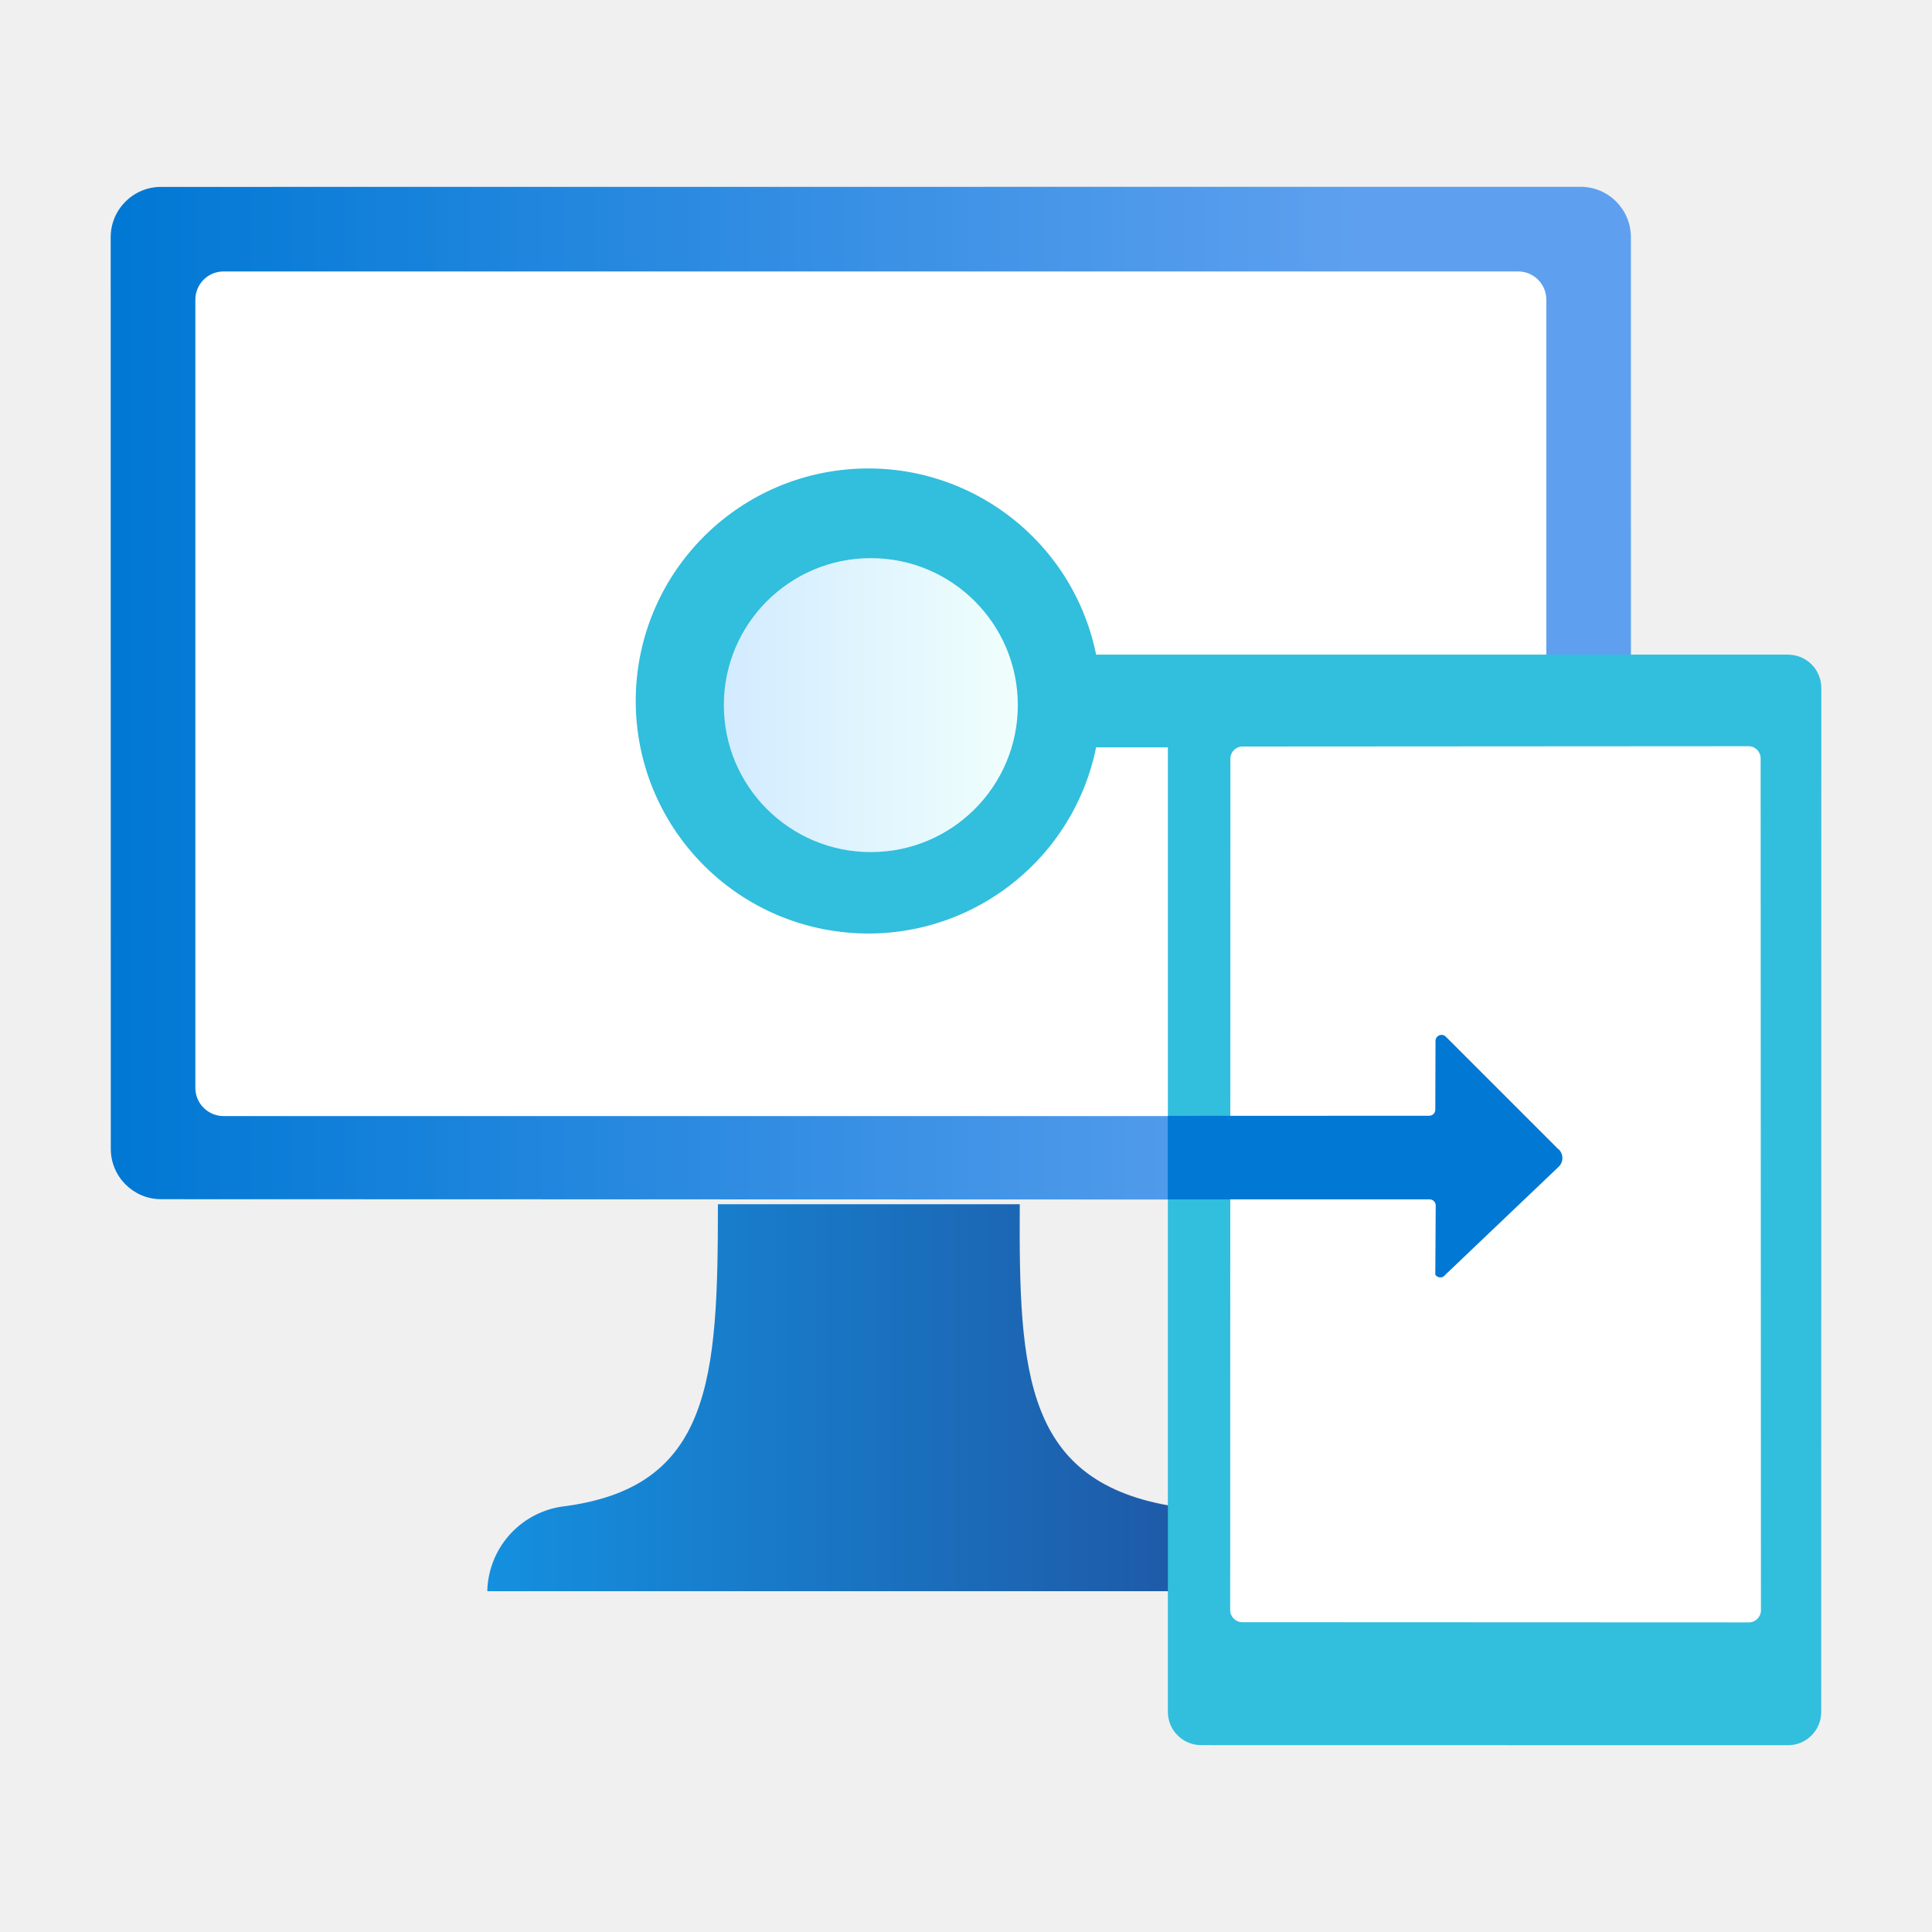
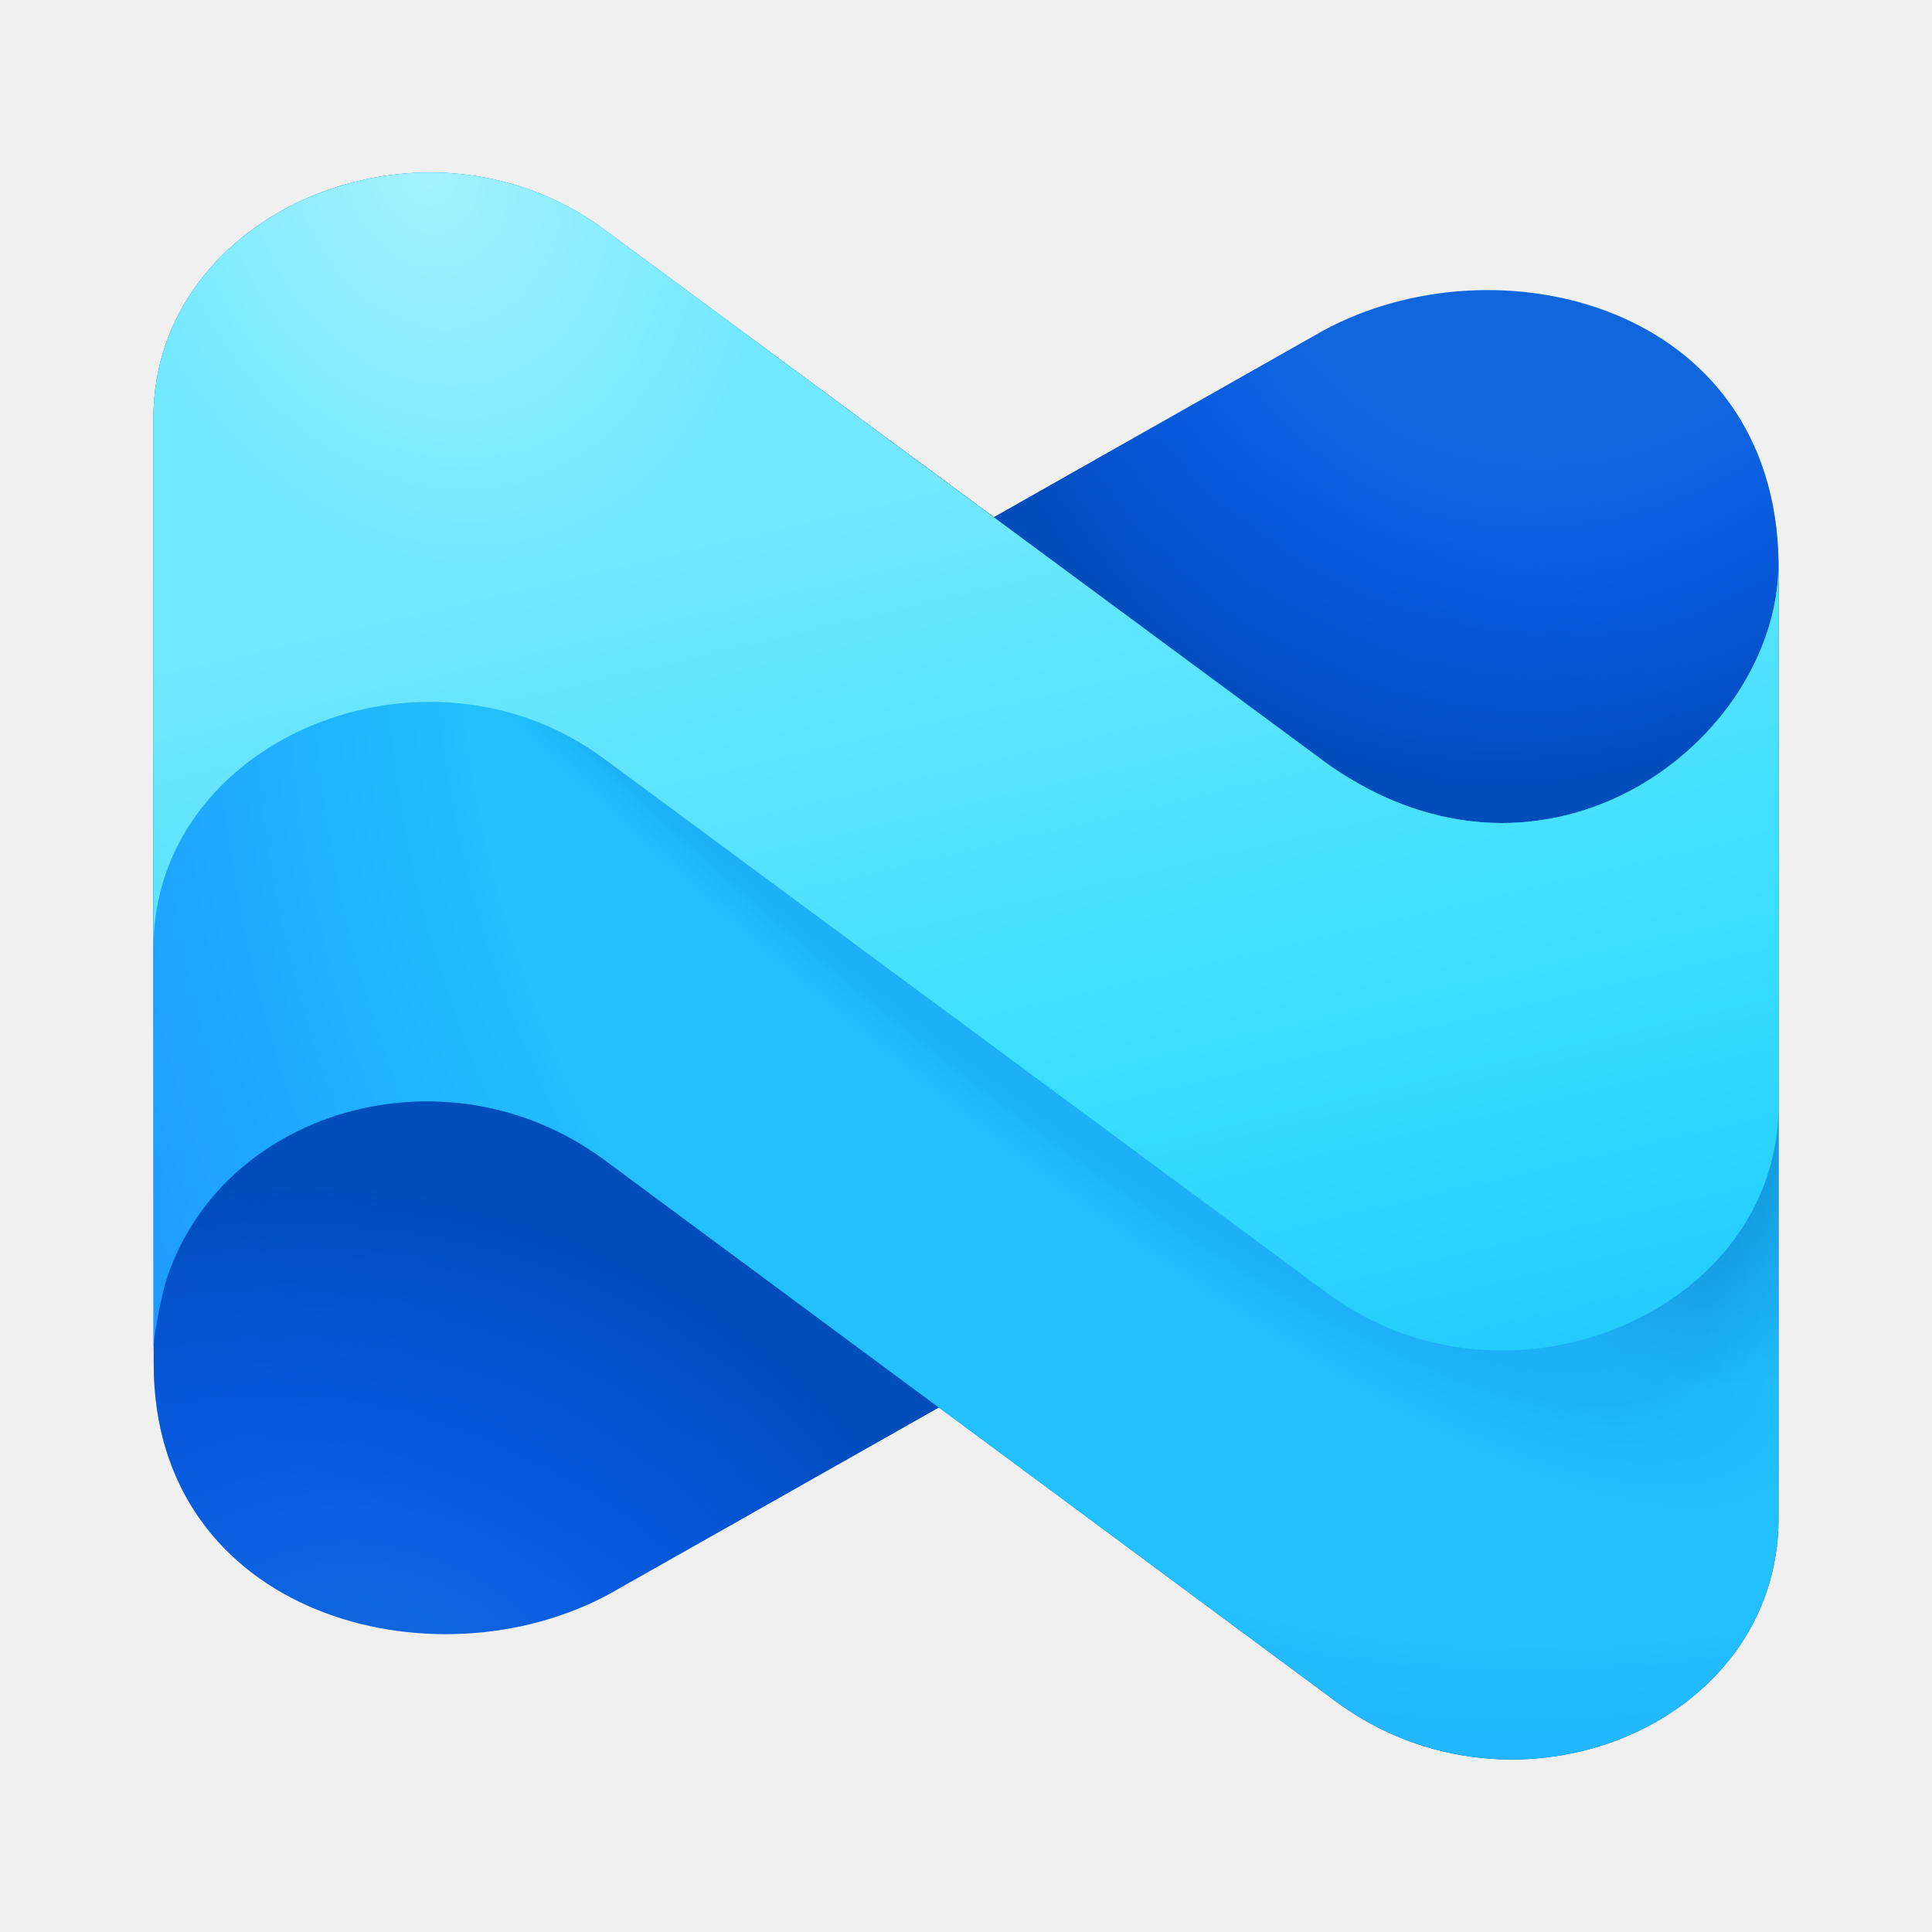
- <svg xmlns="http://www.w3.org/2000/svg" xmlns:ns1="http://schemas.microsoft.com/visio/2003/SVGExtensions/" width="96" height="96" viewBox="0 0 96 96" xml:space="preserve" color-interpolation-filters="sRGB" class="st7" version="1.1" id="svg62">
-   <ns1:documentProperties ns1:langID="1033" ns1:viewMarkup="false" />
-   <style type="text/css" id="style2">
- 	
- 		.st1 {fill:url(#grad0-5);stroke:none;stroke-linecap:butt;stroke-width:0.75}
- 		.st2 {fill:#ffffff;stroke:none;stroke-linecap:butt;stroke-width:0.75}
- 		.st3 {fill:url(#grad0-11);stroke:none;stroke-linecap:butt;stroke-width:0.75}
- 		.st4 {fill:#32bedd;stroke:none;stroke-linecap:butt;stroke-width:0.75}
- 		.st5 {fill:url(#grad0-19);stroke:none;stroke-linecap:butt;stroke-width:0.75}
- 		.st6 {fill:#0078d4;stroke:none;stroke-linecap:butt;stroke-width:0.75}
- 		.st7 {fill:none;fill-rule:evenodd;font-size:12px;overflow:visible;stroke-linecap:square;stroke-miterlimit:3}
- 	
- 	</style>
-   <defs id="Patterns_And_Gradients">
-     <linearGradient id="grad0-5" x1="-0.002" y1="14.883" x2="24.21" y2="14.883" gradientTransform="scale(1.22518,0.8162069)" gradientUnits="userSpaceOnUse">
-       <stop offset="0" stop-color="#0078d4" stop-opacity="1" id="stop4" />
-       <stop offset="0.82" stop-color="#5ea0ef" stop-opacity="1" id="stop6" />
+ <svg xmlns="http://www.w3.org/2000/svg" viewBox="0 0 19.2 19.2" width="96" height="96" version="1.1" id="svg18">
+   <defs id="defs22">
+     <clipPath id="clip0_10641_164">
+       <rect width="400" height="400" fill="#ffffff" transform="translate(0.685181,0.713501)" id="rect33" x="0" y="0" />
+     </clipPath>
+     <linearGradient id="paint0_linear_10641_164" x1="171.501" y1="396.026" x2="314.256" y2="90.565" gradientUnits="userSpaceOnUse">
+       <stop offset="0.02" stop-color="#1169DA" id="stop8" />
+       <stop offset="0.435" stop-color="#0151BD" id="stop9" />
+       <stop offset="0.614" stop-color="#014DB7" id="stop10" />
+       <stop offset="1" stop-color="#126AD9" id="stop11" />
    </linearGradient>
-     <linearGradient id="grad0-11" x1="0" y1="34.118" x2="10.574" y2="34.118" gradientTransform="scale(1.400567,0.7139963)" gradientUnits="userSpaceOnUse">
-       <stop offset="0" stop-color="#1490df" stop-opacity="1" id="stop9" />
-       <stop offset="0.98" stop-color="#1f56a3" stop-opacity="1" id="stop11" />
+     <radialGradient id="paint1_radial_10641_164" cx="0" cy="0" r="1" gradientUnits="userSpaceOnUse" gradientTransform="matrix(-101.0276,274.2304,-205.4204,-75.6777,358.656,-48.704)">
+       <stop offset="0.423" stop-color="#004AFF" stop-opacity="0.1" id="stop12" />
+       <stop offset="0.729" stop-color="#014DB9" id="stop13" />
+       <stop offset="0.836" stop-color="#014DB9" stop-opacity="0.9" id="stop14" />
+       <stop offset="0.955" stop-color="#014DB9" stop-opacity="0" id="stop15" />
+     </radialGradient>
+     <radialGradient id="paint2_radial_10641_164" cx="0" cy="0" r="1" gradientUnits="userSpaceOnUse" gradientTransform="matrix(65.52351,-223.2511,271.9481,79.81591,54.0821,384.087)">
+       <stop offset="0.091" stop-color="#004AFF" stop-opacity="0.1" id="stop16" />
+       <stop offset="0.56" stop-color="#014DB9" id="stop17" />
+       <stop offset="0.749" stop-color="#014DB9" stop-opacity="0.99" id="stop18" />
+       <stop offset="1" stop-color="#014DB9" stop-opacity="0" id="stop19" />
+     </radialGradient>
+     <radialGradient id="paint3_radial_10641_164" cx="0" cy="0" r="1" gradientUnits="userSpaceOnUse" gradientTransform="matrix(-392.2386,405.2115,-312.1042,-302.1122,439.444,5.40101)">
+       <stop offset="0.249" stop-color="#23C0FE" id="stop20" />
+       <stop offset="0.717" stop-color="#23C0FE" id="stop21" />
+       <stop offset="0.995" stop-color="#1C91FF" id="stop22" />
+     </radialGradient>
+     <radialGradient id="paint4_radial_10641_164" cx="0" cy="0" r="1" gradientUnits="userSpaceOnUse" gradientTransform="matrix(280.7244,289.7782,-68.9357,66.78188,119.961,37.1103)">
+       <stop offset="0.165" stop-color="#096DD6" stop-opacity="0" id="stop23" />
+       <stop offset="0.484" stop-color="#096DD6" id="stop24" />
+       <stop offset="0.901" stop-color="#0876DE" stop-opacity="0.814" id="stop25" />
+       <stop offset="1" stop-color="#029AFF" stop-opacity="0" id="stop26" />
+     </radialGradient>
+     <radialGradient id="paint5_radial_10641_164" cx="0" cy="0" r="1" gradientUnits="userSpaceOnUse" gradientTransform="matrix(-1.820486,64.77342,-58.33247,-1.63946,385.776,245.022)">
+       <stop stop-color="#0068B3" id="stop27" />
+       <stop offset="0.93" stop-color="#006CB8" stop-opacity="0" id="stop28" />
+     </radialGradient>
+     <linearGradient id="paint6_linear_10641_164" x1="114.72" y1="97.523" x2="182.067" y2="383.699" gradientUnits="userSpaceOnUse">
+       <stop stop-color="#92EEFE" id="stop29" />
+       <stop offset="0.565" stop-color="#35DDFF" id="stop30" />
+       <stop offset="1" stop-color="#08B1F9" id="stop31" />
    </linearGradient>
-     <linearGradient id="grad0-19" x1="0" y1="26.17" x2="5.735" y2="26.17" gradientUnits="userSpaceOnUse">
-       <stop offset="0" stop-color="#d2ebff" stop-opacity="1" id="stop14" />
-       <stop offset="1" stop-color="#f0fffd" stop-opacity="1" id="stop16" />
-     </linearGradient>
+     <radialGradient id="paint7_radial_10641_164" cx="0" cy="0" r="1" gradientUnits="userSpaceOnUse" gradientTransform="matrix(34.9665,93.32844,-75.38178,28.24259,67.7807,5.4011)">
+       <stop stop-color="#CCF9FF" stop-opacity="0.93" id="stop32" />
+       <stop offset="1" stop-color="#35DDFF" id="stop33" />
+     </radialGradient>
  </defs>
-   <g ns1:mID="0" ns1:index="1" ns1:groupContext="foregroundPage" id="g60" transform="matrix(2.546612,0,0,2.546612,3.595351,7.366119)">
-     <ns1:pageProperties ns1:drawingScale="1" ns1:pageScale="1" ns1:drawingUnits="19" ns1:shadowOffsetX="9" ns1:shadowOffsetY="-9" />
-     <g id="group1-1" transform="translate(0.75,-0.75)" ns1:mID="1" ns1:groupContext="group">
-       <g id="shape2-2" ns1:mID="2" ns1:groupContext="shape" transform="translate(0,-10.6458)">
-         <path d="m 0,30.92 a 0.982,0.982 -180 0 0 0.982,0.982 L 28.68,31.91 a 0.982,0.982 -180 0 0 0.982,-0.982 L 29.66,13.13 A 0.982,0.982 -180 0 0 28.678,12.148 L 0.98,12.15 a 0.982,0.982 -180 0 0 -0.982,0.982 z" class="st1" id="path26" style="fill:url(#grad0-5)" />
-       </g>
-       <g id="shape3-6" ns1:mID="3" ns1:groupContext="shape" transform="translate(1.6499,-12.2761)">
-         <path d="m 0,31.36 a 0.55,0.55 -180 0 0 0.55,0.55 L 25.81,31.91 a 0.55,0.55 -180 0 0 0.55,-0.55 L 26.36,15.98 A 0.55,0.55 -180 0 0 25.81,15.43 L 0.55,15.43 A 0.55,0.55 -180 0 0 3.2e-5,15.98 Z" class="st2" id="path31" />
-       </g>
-       <g id="shape4-8" ns1:mID="4" ns1:groupContext="shape" transform="translate(7.346,-3.00518)">
-         <path d="M 13.43,30.26 C 10.49,29.8 10.37,27.68 10.39,24.36 H 4.5 c 0,3.42 -0.12,5.54 -3.05,5.9 A 1.709,1.709 -180 0 0 0,31.91 h 14.81 a 1.728,1.728 -180 0 0 -1.38,-1.65 z" class="st3" id="path36" style="fill:url(#grad0-11)" />
-       </g>
-       <g id="shape5-12" ns1:mID="5" ns1:groupContext="shape" transform="translate(10.2456)">
-         <path d="M 22.5,10.63 H 8.98 a 4.537,4.537 -180 1 0 0,1.81 h 1.4 v 18.82 a 0.648,0.648 -180 0 0 0.648,0.648 L 22.48,31.91 a 0.648,0.648 -180 0 0 0.648,-0.648 L 23.13,11.28 a 0.648,0.648 -180 0 0 -0.629,-0.648 z" class="st4" id="path41" />
-       </g>
-       <g id="shape6-14" ns1:mID="6" ns1:groupContext="shape" transform="translate(21.8416,-2.39629)">
-         <path d="m 0,31.67 a 0.236,0.236 -180 0 0 0.236,0.236 L 10.12,31.91 a 0.236,0.236 -180 0 0 0.236,-0.236 L 10.35,15.05 A 0.236,0.236 -180 0 0 10.114,14.814 L 0.24,14.82 a 0.236,0.236 -180 0 0 -0.236,0.236 z" class="st2" id="path46" />
-       </g>
-       <g id="shape7-16" ns1:mID="7" ns1:groupContext="shape" transform="translate(11.9618,-17.4222)">
-         <circle cx="2.868" cy="29.038" class="st5" id="ellipse51" r="2.868" style="fill:url(#grad0-19)" />
-       </g>
-       <g id="shape8-20" ns1:mID="8" ns1:groupContext="shape" transform="translate(20.6238,-9.11997)">
-         <path d="M 7.62,29.4 5.42,27.2 A 0.118,0.118 -180 0 0 5.224,27.298 L 5.22,28.63 A 0.118,0.118 0 0 1 5.102,28.748 L 0,28.75 v 1.63 h 5.11 a 0.118,0.118 0 0 1 0.118,0.118 L 5.22,31.85 a 0.118,0.118 -180 0 0 0.196,0 L 7.62,29.75 a 0.236,0.236 -180 0 0 0,-0.354 z" class="st6" id="path56" />
-       </g>
-     </g>
+   <g clip-path="url(#clip0_10641_164)" id="g8" transform="matrix(0.04037502,0,0,0.04037502,1.497335,1.496188)">
+     <path d="m 0.685,65.852 c 0,-51.087 66.8,-79.055 110.931,-46.444 l 95.935,70.845 80.963,-45.88 c 42.791,-23.334 111.36,-6.598 112.171,57.186 v 235.063 c 0,51.088 -64.84,77.721 -108.97,45.11 L 194.031,309.34 112.973,355.23 C 69.778,378.784 0.753,360.714 0.753,298.637 0.753,224.124 0.685,252.734 0.685,65.852 Z" fill="url(#paint0_linear_10641_164)" id="path1" style="fill:url(#paint0_linear_10641_164)" />
+     <path d="m 0.685,65.852 c 0,-51.087 66.8,-79.055 110.931,-46.444 l 95.935,70.845 80.963,-45.88 c 42.791,-23.334 111.36,-6.598 112.171,57.186 v 235.063 c 0,51.088 -64.84,77.721 -108.97,45.11 L 194.031,309.34 112.973,355.23 C 69.778,378.784 0.753,360.714 0.753,298.637 0.753,224.124 0.685,252.734 0.685,65.852 Z" fill="url(#paint1_radial_10641_164)" id="path2-0" style="fill:url(#paint1_radial_10641_164)" />
+     <path d="m 0.685,65.852 c 0,-51.087 66.8,-79.055 110.931,-46.444 l 95.935,70.845 80.963,-45.88 c 42.791,-23.334 111.36,-6.598 112.171,57.186 v 235.063 c 0,51.088 -64.84,77.721 -108.97,45.11 L 194.031,309.34 112.973,355.23 C 69.778,378.784 0.753,360.714 0.753,298.637 0.753,224.124 0.685,252.734 0.685,65.852 Z" fill="url(#paint2_radial_10641_164)" id="path3" style="fill:url(#paint2_radial_10641_164)" />
+     <path d="M 111.616,19.408 C 67.486,-13.203 0.685,14.765 0.685,65.852 V 295.742 c 0,-5.589 2.848,-16.716 2.848,-16.716 13.163,-43.025 69.116,-59.157 107.827,-30.803 l 180.355,133.509 c 44.13,32.611 108.97,5.978 108.97,-45.11 V 101.559 c 0,43.642 -57.042,87.452 -110.93,49.492 z" fill="url(#paint3_radial_10641_164)" id="path4-9" style="fill:url(#paint3_radial_10641_164)" />
+     <path d="M 111.616,19.408 C 67.486,-13.203 0.685,14.765 0.685,65.852 V 295.742 c 0,-5.589 2.848,-16.716 2.848,-16.716 13.163,-43.025 69.116,-59.157 107.827,-30.803 l 180.355,133.509 c 44.13,32.611 108.97,5.978 108.97,-45.11 V 101.559 c 0,43.642 -57.042,87.452 -110.93,49.492 z" fill="url(#paint4_radial_10641_164)" fill-opacity="0.25" id="path5" style="fill:url(#paint4_radial_10641_164)" />
+     <path d="M 111.616,19.408 C 67.486,-13.203 0.685,14.765 0.685,65.852 V 295.742 c 0,-5.589 2.848,-16.716 2.848,-16.716 13.163,-43.025 69.116,-59.157 107.827,-30.803 l 180.355,133.509 c 44.13,32.611 108.97,5.978 108.97,-45.11 V 101.559 c 0,43.642 -57.042,87.452 -110.93,49.492 z" fill="url(#paint5_radial_10641_164)" fill-opacity="0.55" id="path6" style="fill:url(#paint5_radial_10641_164)" />
+     <path d="M 111.616,149.691 C 67.486,117.08 0.685,145.048 0.685,196.135 l 1.4e-5,-130.283 c 4e-6,-51.087 66.8,-79.055 110.931,-46.444 59.38,43.88 118.758,87.763 178.139,131.643 53.888,37.96 110.93,-5.85 110.93,-49.492 V 234.89 c 0,51.088 -66.8,79.056 -110.93,46.444 -59.381,-43.88 -118.759,-87.762 -178.139,-131.643 z" fill="url(#paint6_linear_10641_164)" id="path7" style="fill:url(#paint6_linear_10641_164)" />
+     <path d="M 111.616,149.691 C 67.486,117.08 0.685,145.048 0.685,196.135 l 1.4e-5,-130.283 c 4e-6,-51.087 66.8,-79.055 110.931,-46.444 59.38,43.88 118.758,87.763 178.139,131.643 53.888,37.96 110.93,-5.85 110.93,-49.492 V 234.89 c 0,51.088 -66.8,79.056 -110.93,46.444 -59.381,-43.88 -118.759,-87.762 -178.139,-131.643 z" fill="url(#paint7_radial_10641_164)" fill-opacity="0.35" id="path8" style="fill:url(#paint7_radial_10641_164)" />
  </g>
</svg>
